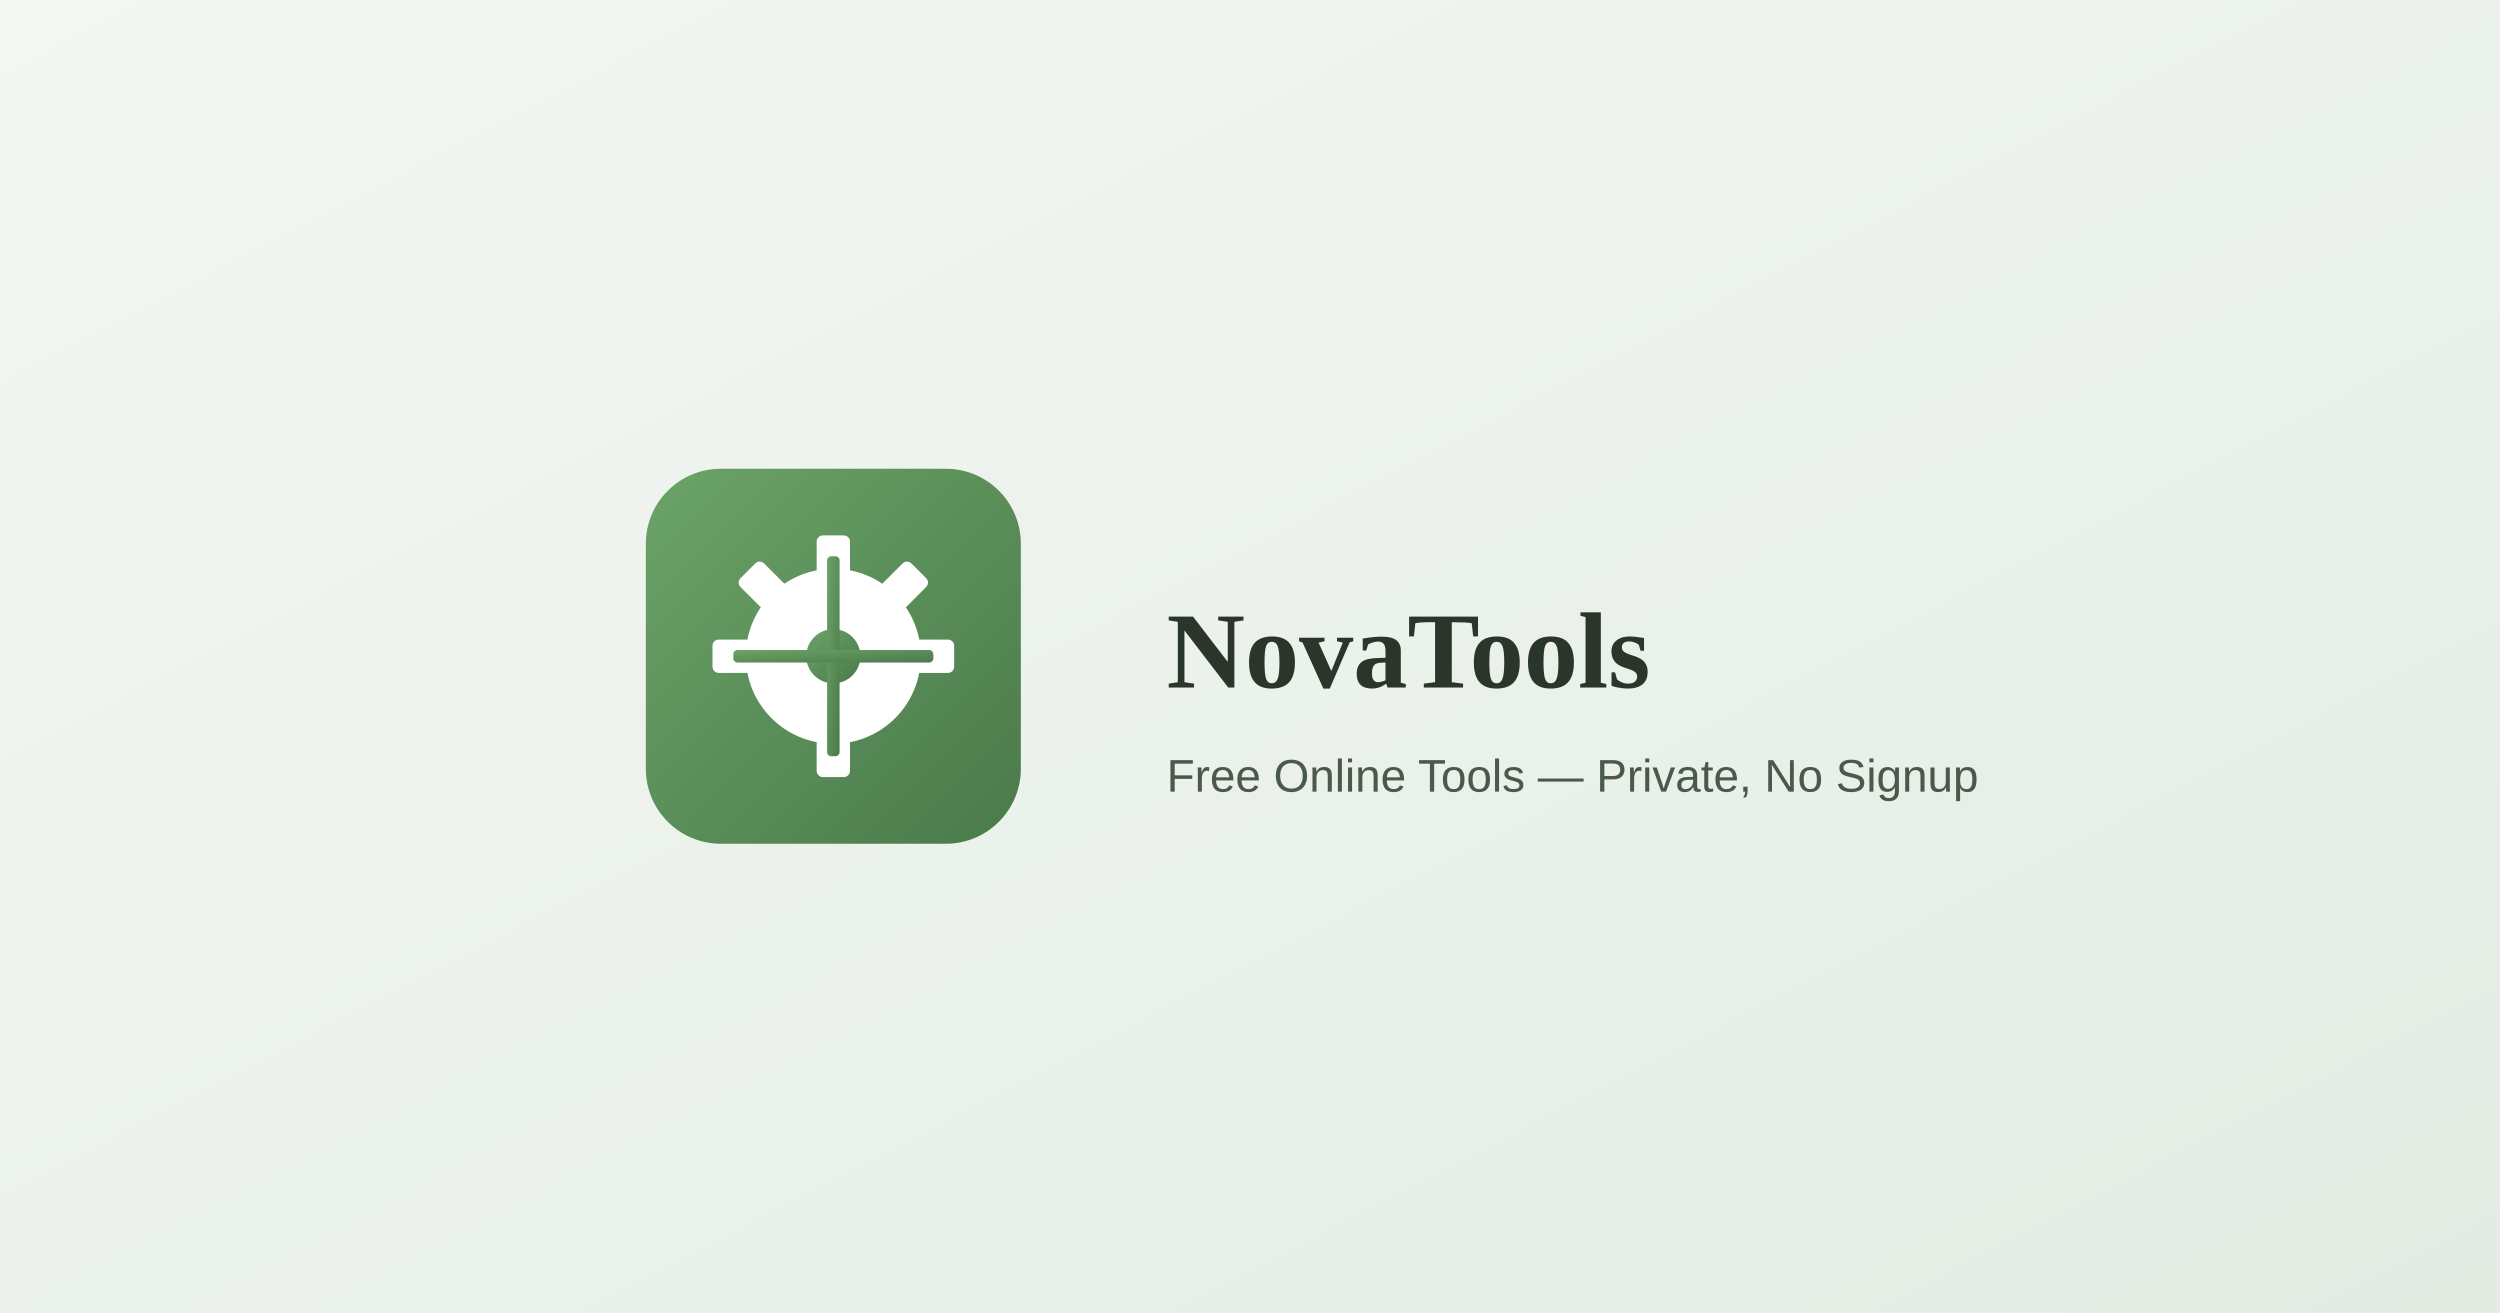
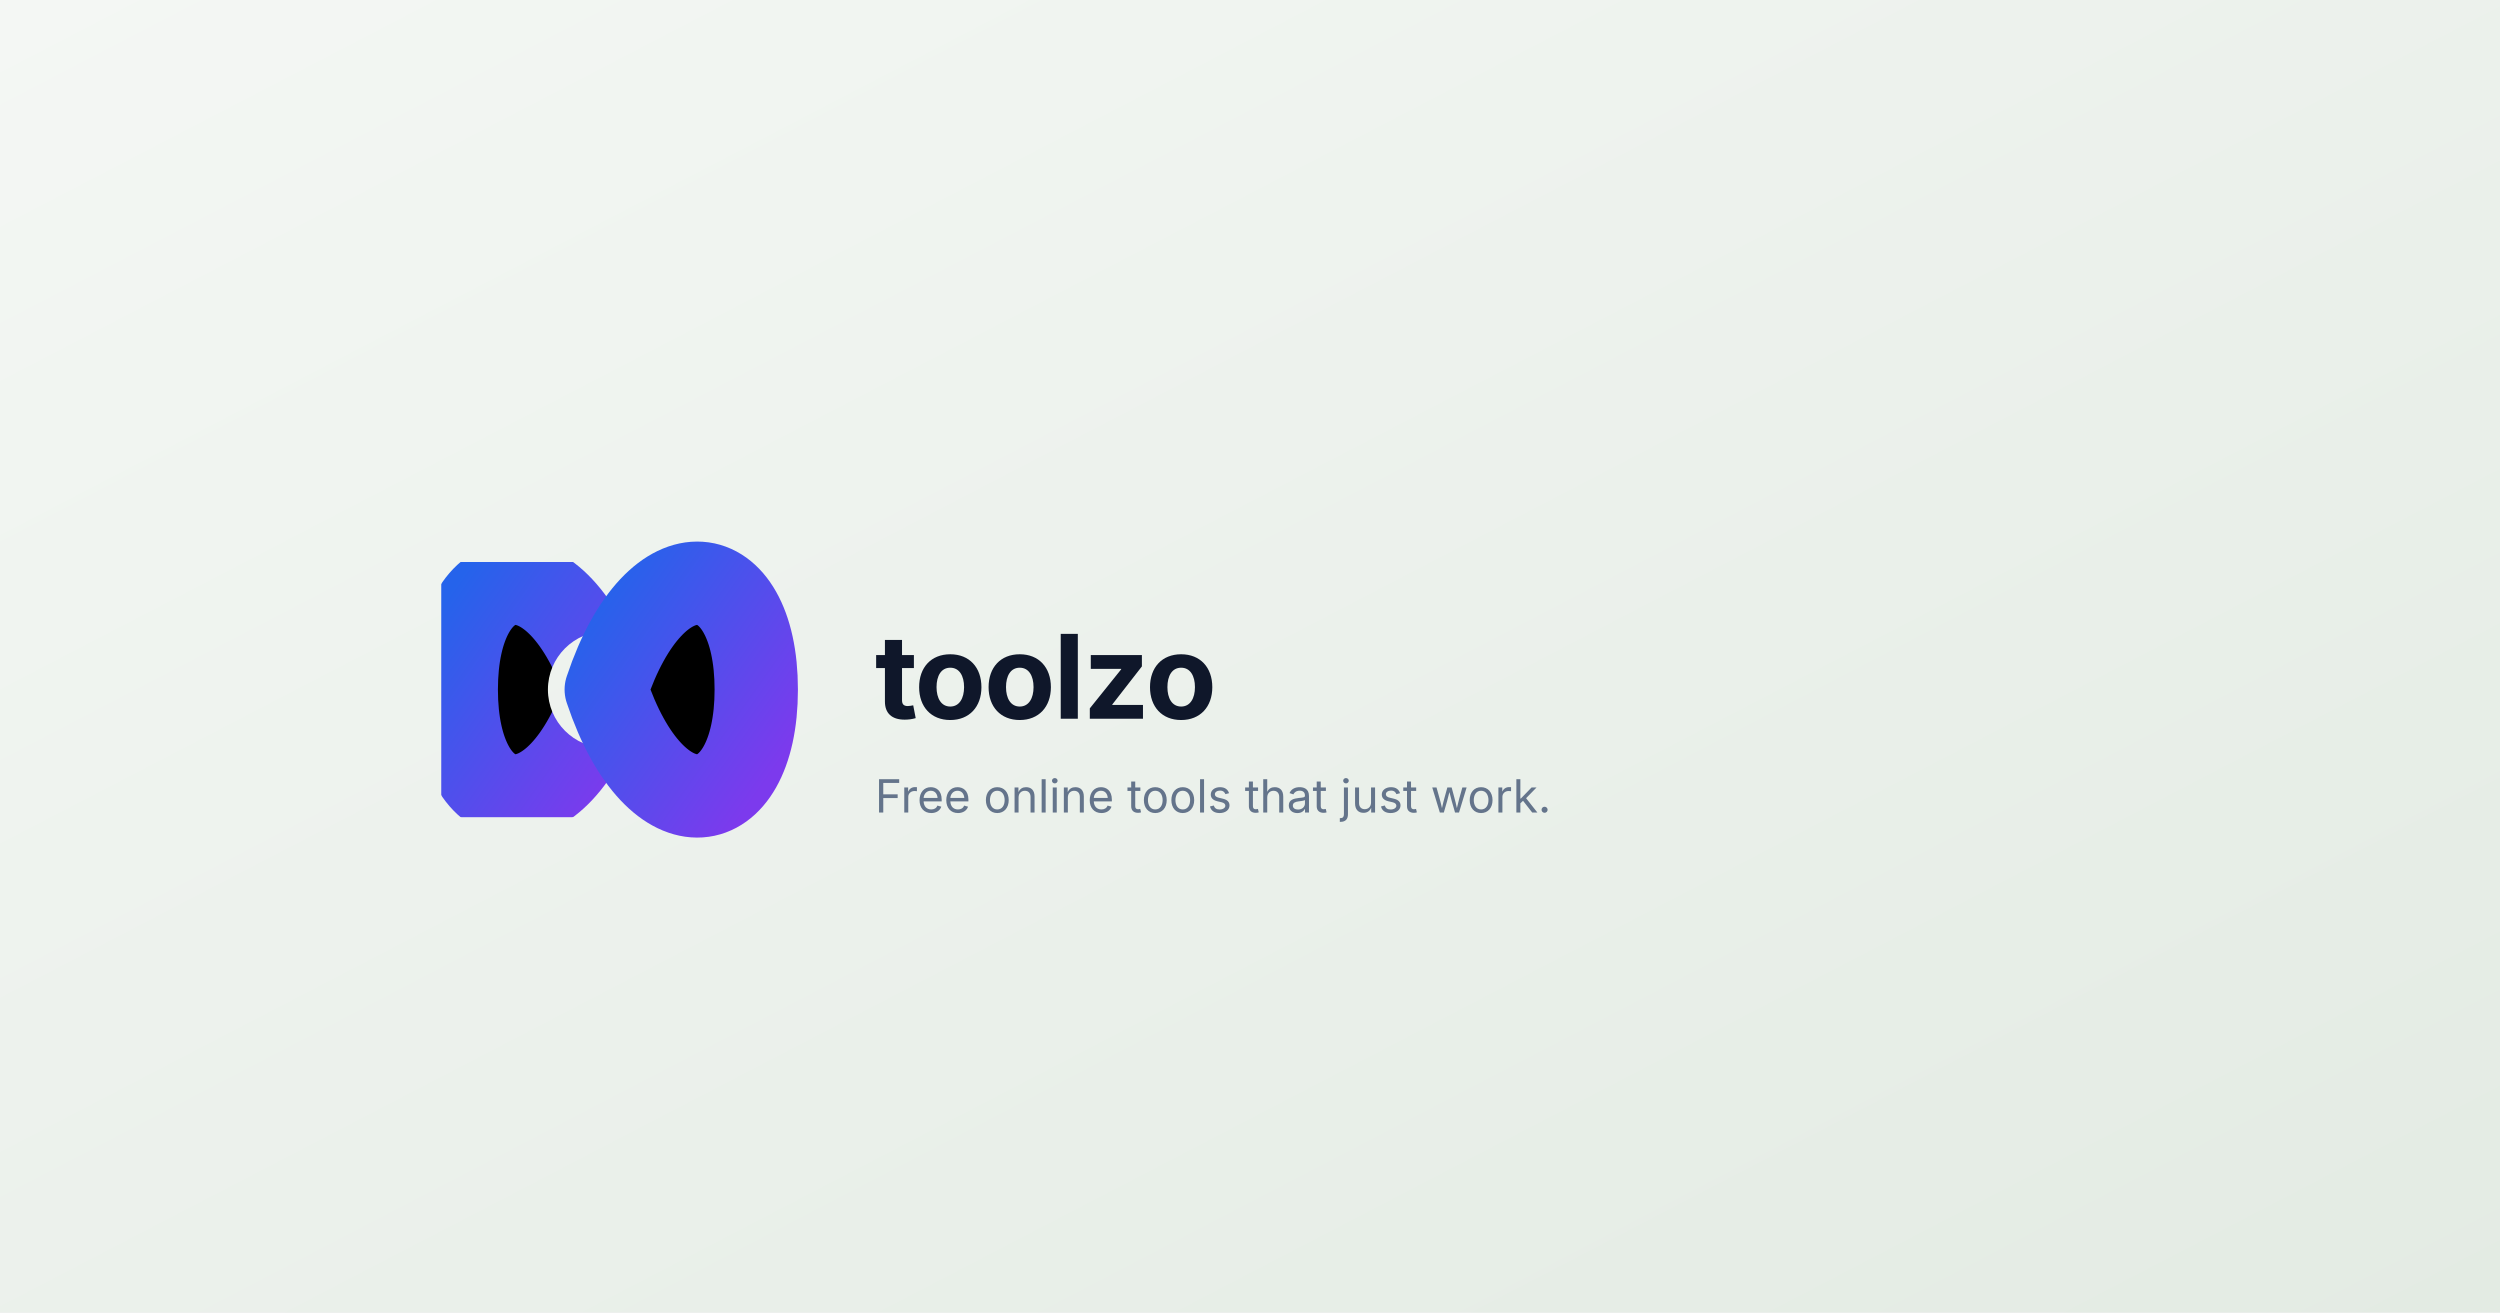
<svg xmlns="http://www.w3.org/2000/svg" viewBox="0 0 1200 630">
  <defs>
    <linearGradient id="bg" x1="0" y1="0" x2="1" y2="1">
      <stop offset="0%" stop-color="#f4f7f4" />
      <stop offset="100%" stop-color="#e3ebe3" />
    </linearGradient>
    <linearGradient id="g" x1="0" y1="0" x2="1" y2="1">
-       <stop offset="0%" stop-color="#6BA368" />
-       <stop offset="100%" stop-color="#4A7A4A" />
+       <stop offset="0%" stop-color="#2563EB" />
+       <stop offset="100%" stop-color="#7C3AED" />
    </linearGradient>
+     <mask id="m">
+       <rect width="24" height="24" fill="white" />
+       <circle cx="12" cy="12" r="3.5" fill="black" />
+     </mask>
  </defs>
  <rect fill="url(#bg)" width="1200" height="630" />
-   <g transform="translate(400, 315)">
-     <rect fill="url(#g)" x="-90" y="-90" width="180" height="180" rx="36" />
-     <g fill="white" transform="translate(0,0)">
-       <circle cx="0" cy="0" r="42" />
-       <rect x="-8" y="-58" width="16" height="21" rx="3" />
-       <rect x="-8" y="37" width="16" height="21" rx="3" />
-       <rect x="-58" y="-8" width="21" height="16" rx="3" />
-       <rect x="37" y="-8" width="21" height="16" rx="3" />
-       <g transform="rotate(45)">
-         <rect x="-8" y="-58" width="16" height="21" rx="3" />
-         <rect x="-58" y="-8" width="21" height="16" rx="3" />
-       </g>
-     </g>
-     <circle cx="0" cy="0" r="13" fill="url(#g)" />
-     <rect x="-3" y="-48" width="6" height="96" rx="2" fill="url(#g)" />
-     <rect x="-48" y="-3" width="96" height="6" rx="2" fill="url(#g)" />
+   <g transform="translate(195, 235) scale(8)">
+     <path d="M 12 12 C 9 3, 3 4, 3 12 C 3 20, 9 21, 12 12" stroke="url(#g)" stroke-width="5" stroke-linecap="round" mask="url(#m)" />
+     <path d="M 12 12 C 15 3, 21 4, 21 12 C 21 20, 15 21, 12 12" stroke="url(#g)" stroke-width="5" stroke-linecap="round" />
  </g>
-   <text x="560" y="330" font-size="52" text-anchor="start" fill="#2a362a" font-family="Georgia, 'Times New Roman', serif" font-weight="700">NovaTools</text>
-   <text x="560" y="380" font-size="22" text-anchor="start" fill="#4a5a4a" font-family="Arial, sans-serif">Free Online Tools — Private, No Signup</text>
+   <text x="420" y="345" font-size="56" text-anchor="start" fill="#0F172A" font-family="'Manrope','Inter',-apple-system,BlinkMacSystemFont,'Segoe UI',Roboto,sans-serif" font-weight="700" letter-spacing="-1">toolzo</text>
+   <text x="420" y="390" font-size="22" text-anchor="start" fill="#64748B" font-family="'Inter',-apple-system,BlinkMacSystemFont,'Segoe UI',Roboto,sans-serif">Free online tools that just work.</text>
</svg>
